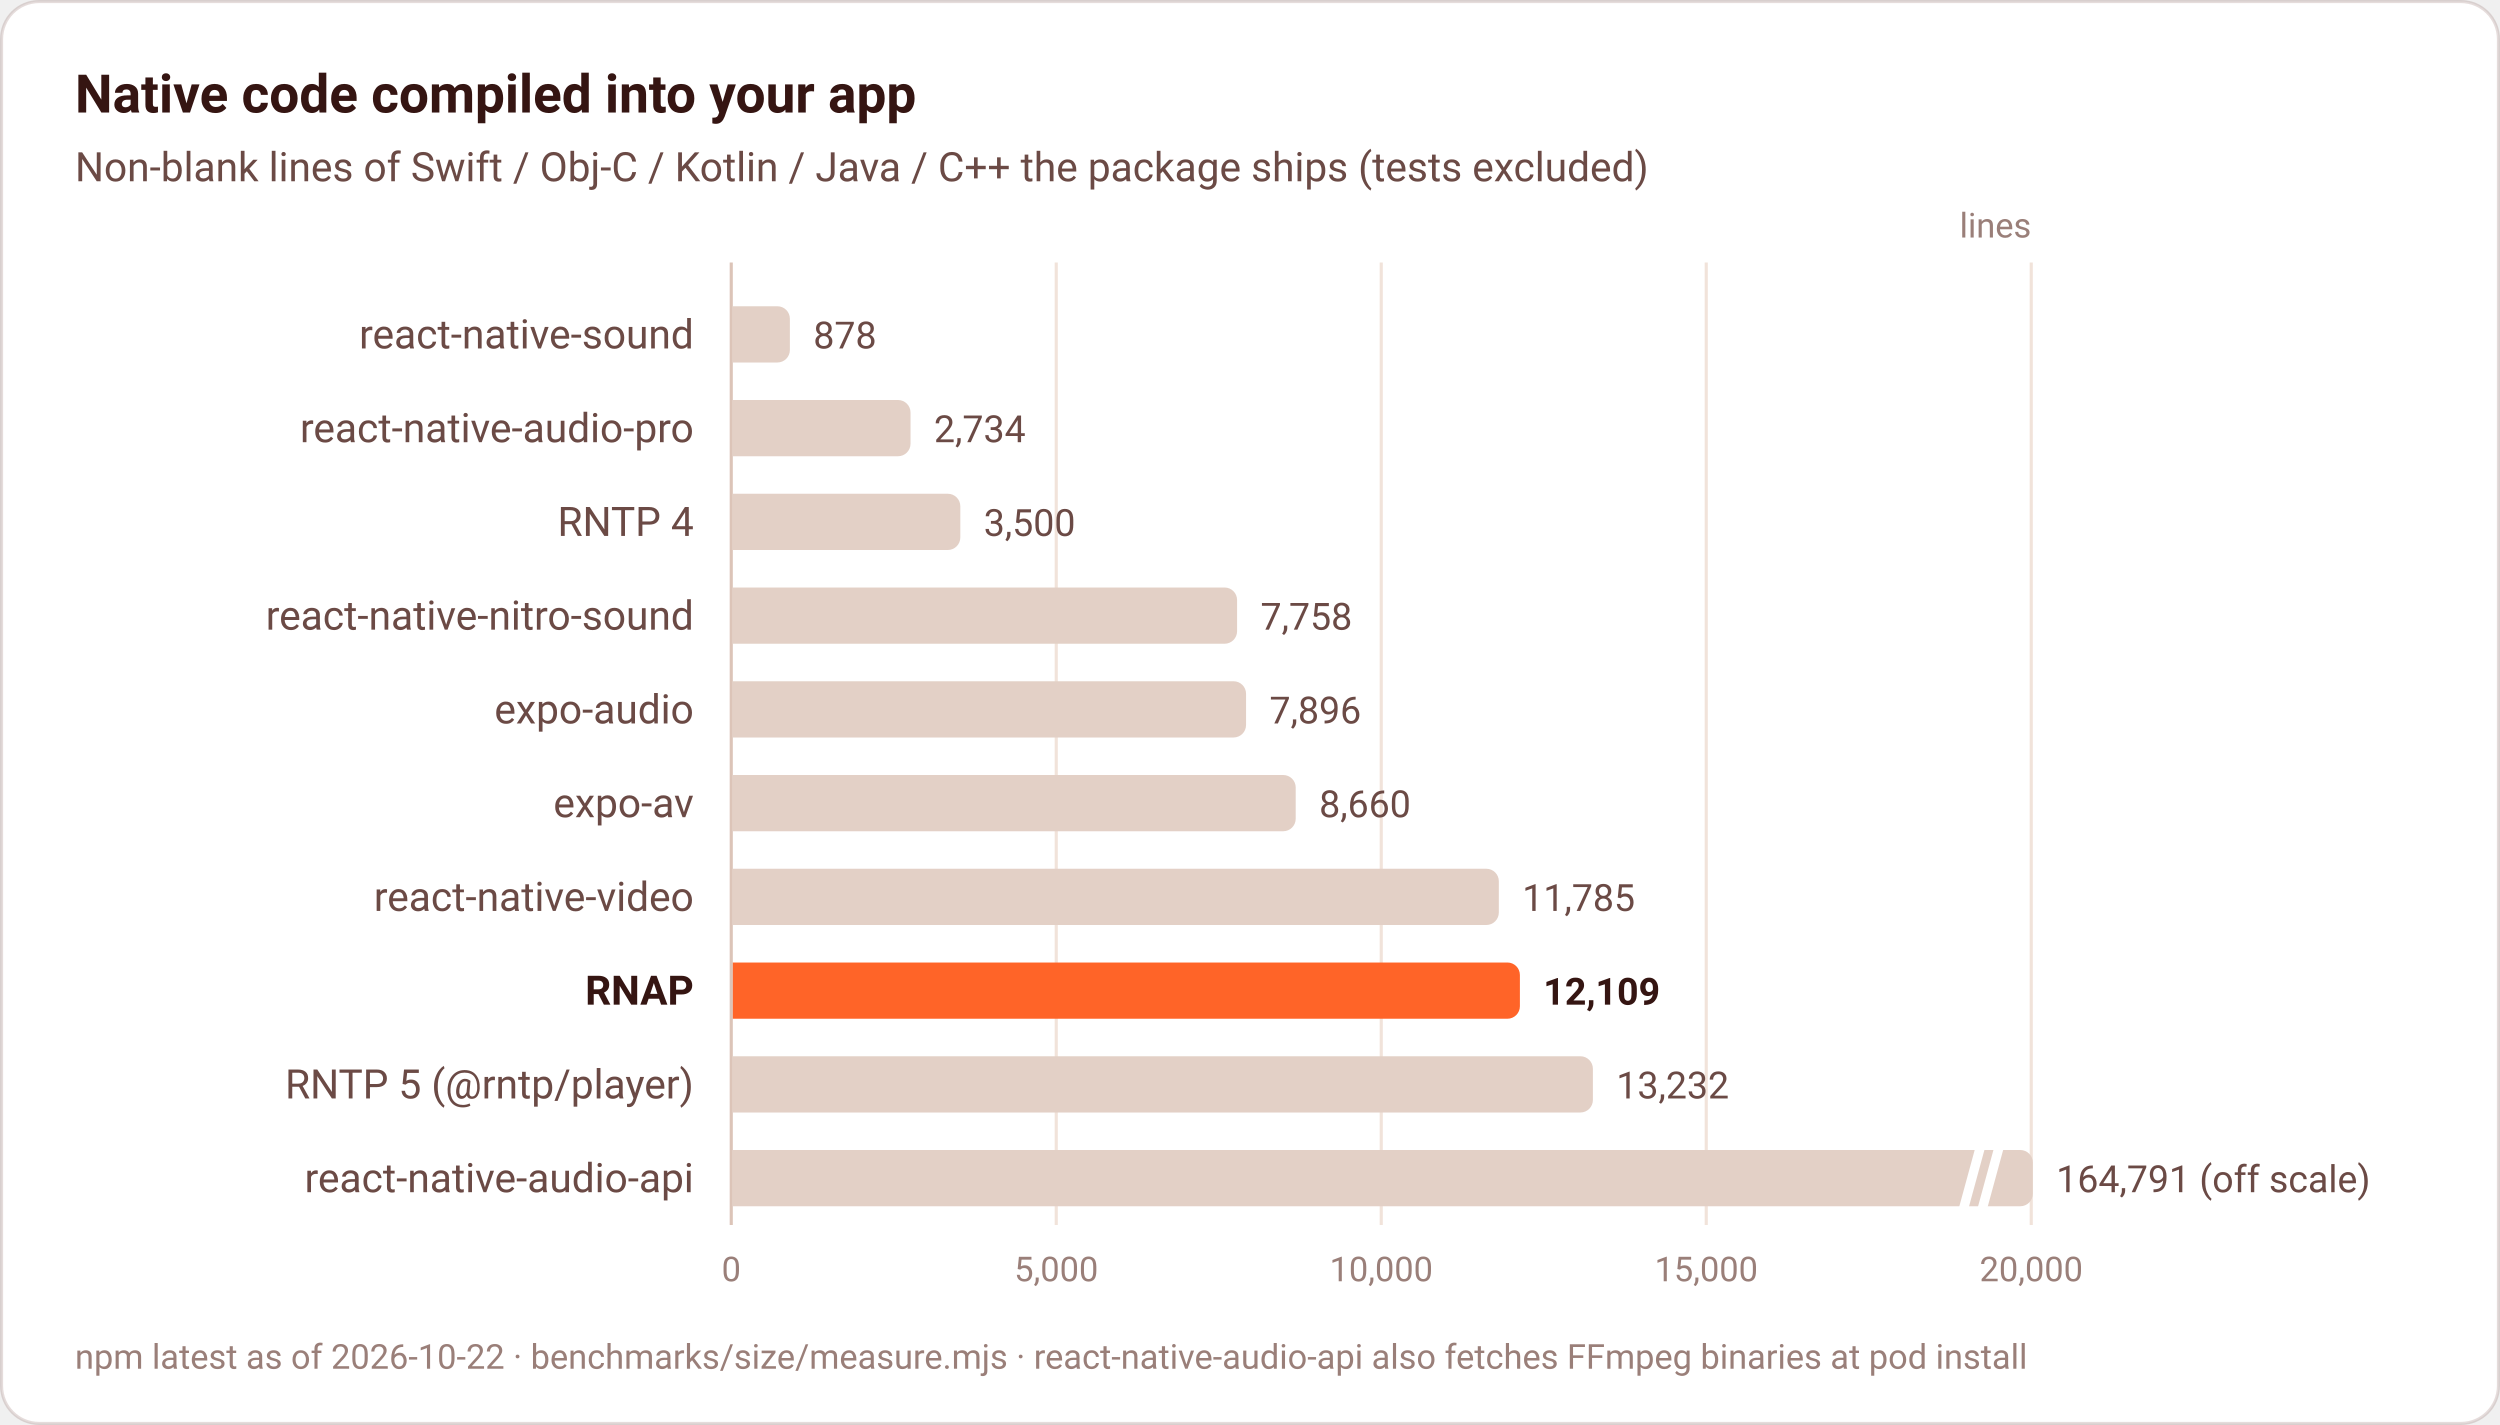
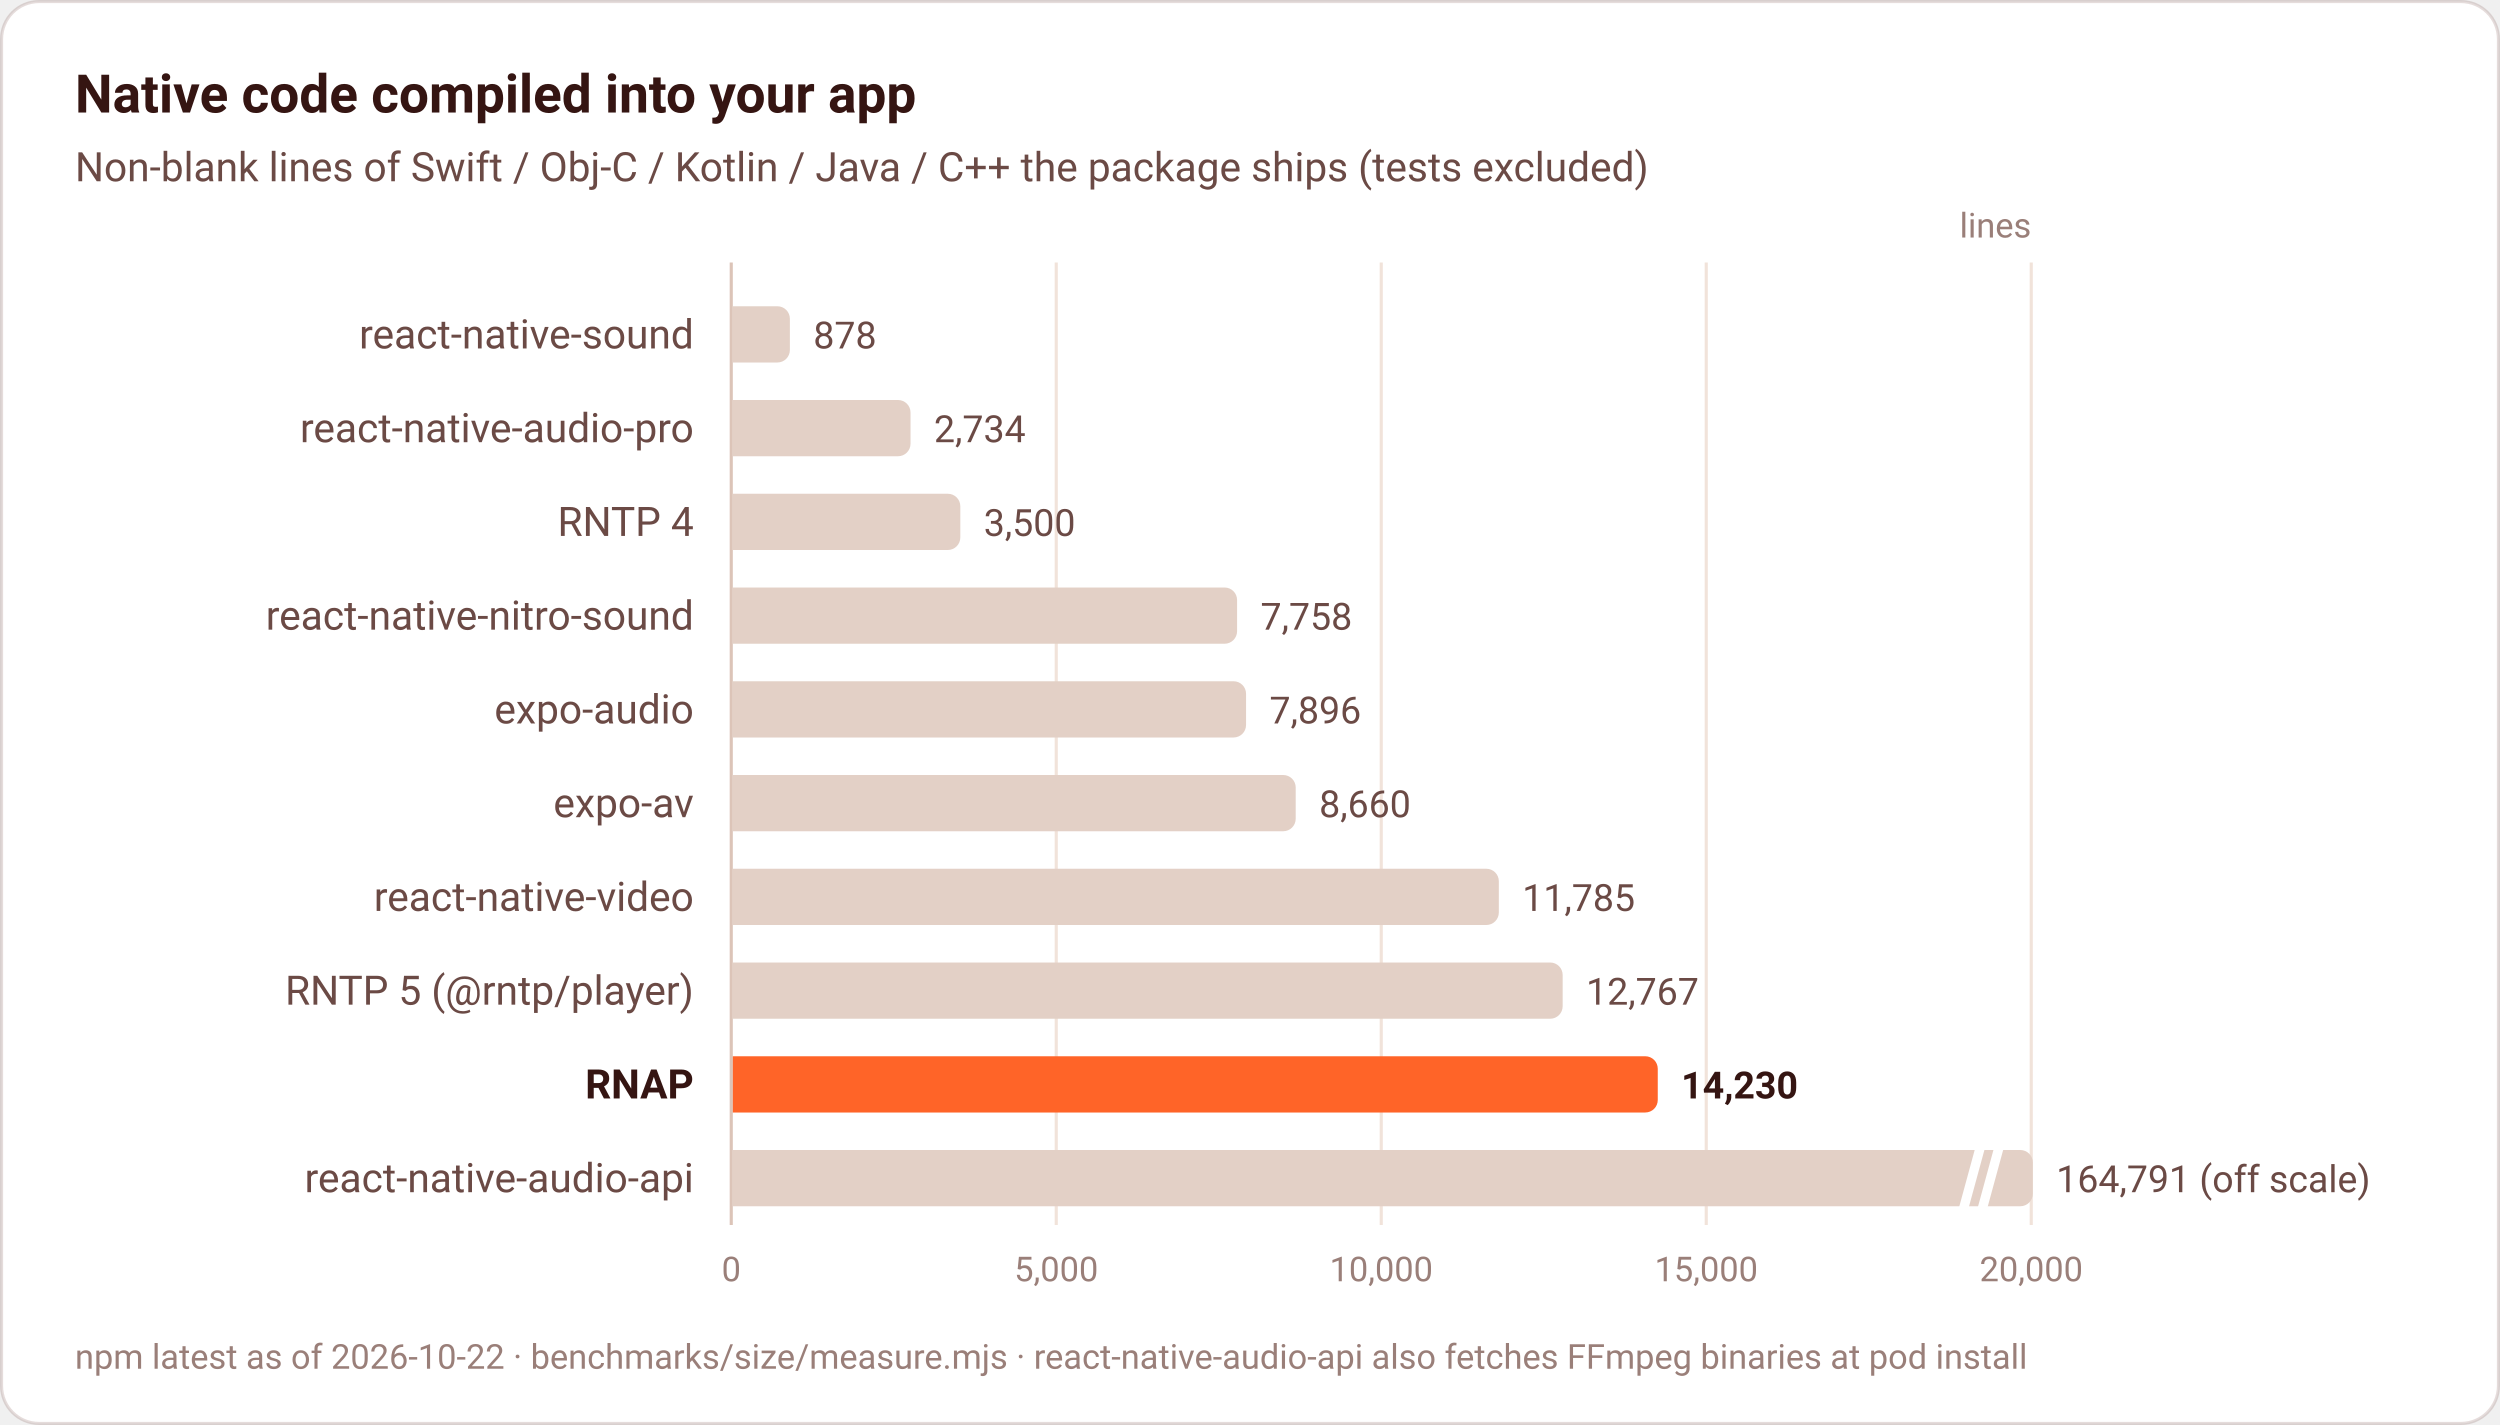
<svg xmlns="http://www.w3.org/2000/svg" width="800" height="456" viewBox="0 0 800 456" font-family="system-ui, -apple-system, &quot;Segoe UI&quot;, Roboto, sans-serif" role="img" aria-labelledby="t d">
  <rect x="0.5" y="0.5" width="799" height="455" rx="12" fill="#ffffff" stroke="rgba(91,34,28,0.16)" />
  <text x="24" y="36" font-size="17" font-weight="600" fill="#351512">Native code compiled into your app</text>
  <text x="24" y="58" font-size="13" fill="#6b4a45">Non-blank lines of Swift / Obj-C / Kotlin / Java / C++ the package ships (tests excluded)</text>
  <line x1="234" y1="84" x2="234" y2="392" stroke="#dcc4b8" stroke-width="1" />
  <text x="234" y="410" font-size="11" fill="#9a7f79" text-anchor="middle" style="font-variant-numeric:tabular-nums">0</text>
  <line x1="338" y1="84" x2="338" y2="392" stroke="#f1e3da" stroke-width="1" />
  <text x="338" y="410" font-size="11" fill="#9a7f79" text-anchor="middle" style="font-variant-numeric:tabular-nums">5,000</text>
  <line x1="442" y1="84" x2="442" y2="392" stroke="#f1e3da" stroke-width="1" />
  <text x="442" y="410" font-size="11" fill="#9a7f79" text-anchor="middle" style="font-variant-numeric:tabular-nums">10,000</text>
  <line x1="546" y1="84" x2="546" y2="392" stroke="#f1e3da" stroke-width="1" />
  <text x="546" y="410" font-size="11" fill="#9a7f79" text-anchor="middle" style="font-variant-numeric:tabular-nums">15,000</text>
  <line x1="650" y1="84" x2="650" y2="392" stroke="#f1e3da" stroke-width="1" />
  <text x="650" y="410" font-size="11" fill="#9a7f79" text-anchor="middle" style="font-variant-numeric:tabular-nums">20,000</text>
  <text x="650" y="76" font-size="11" fill="#9a7f79" text-anchor="end">lines</text>
  <text x="222" y="111.5" font-size="13" fill="#6b4a45" font-weight="400" text-anchor="end">react-native-sound</text>
  <path d="M234.5,98h14.262a4,4 0 0 1 4,4v10a4,4 0 0 1 -4,4h-14.262z" fill="#e3d0c6" />
  <text x="260.262" y="111.5" font-size="12" fill="#6b4a45" font-weight="400" style="font-variant-numeric:tabular-nums">878</text>
  <text x="222" y="141.5" font-size="13" fill="#6b4a45" font-weight="400" text-anchor="end">react-native-audio-pro</text>
  <path d="M234.5,128h52.867a4,4 0 0 1 4,4v10a4,4 0 0 1 -4,4h-52.867z" fill="#e3d0c6" />
  <text x="298.867" y="141.5" font-size="12" fill="#6b4a45" font-weight="400" style="font-variant-numeric:tabular-nums">2,734</text>
  <text x="222" y="171.5" font-size="13" fill="#6b4a45" font-weight="400" text-anchor="end">RNTP 4</text>
  <path d="M234.5,158h68.8a4,4 0 0 1 4,4v10a4,4 0 0 1 -4,4h-68.8z" fill="#e3d0c6" />
  <text x="314.8" y="171.5" font-size="12" fill="#6b4a45" font-weight="400" style="font-variant-numeric:tabular-nums">3,500</text>
  <text x="222" y="201.5" font-size="13" fill="#6b4a45" font-weight="400" text-anchor="end">react-native-nitro-sound</text>
  <path d="M234.5,188h157.366a4,4 0 0 1 4,4v10a4,4 0 0 1 -4,4h-157.366z" fill="#e3d0c6" />
  <text x="403.366" y="201.5" font-size="12" fill="#6b4a45" font-weight="400" style="font-variant-numeric:tabular-nums">7,758</text>
  <text x="222" y="231.5" font-size="13" fill="#6b4a45" font-weight="400" text-anchor="end">expo-audio</text>
  <path d="M234.5,218h160.237a4,4 0 0 1 4,4v10a4,4 0 0 1 -4,4h-160.237z" fill="#e3d0c6" />
  <text x="406.237" y="231.5" font-size="12" fill="#6b4a45" font-weight="400" style="font-variant-numeric:tabular-nums">7,896</text>
  <text x="222" y="261.5" font-size="13" fill="#6b4a45" font-weight="400" text-anchor="end">expo-av</text>
  <path d="M234.5,248h176.128a4,4 0 0 1 4,4v10a4,4 0 0 1 -4,4h-176.128z" fill="#e3d0c6" />
  <text x="422.128" y="261.5" font-size="12" fill="#6b4a45" font-weight="400" style="font-variant-numeric:tabular-nums">8,660</text>
  <text x="222" y="291.5" font-size="13" fill="#6b4a45" font-weight="400" text-anchor="end">react-native-video</text>
  <path d="M234.5,278h241.128a4,4 0 0 1 4,4v10a4,4 0 0 1 -4,4h-241.128z" fill="#e3d0c6" />
  <text x="487.128" y="291.5" font-size="12" fill="#6b4a45" font-weight="400" style="font-variant-numeric:tabular-nums">11,785</text>
-   <text x="222" y="321.5" font-size="13" fill="#351512" font-weight="600" text-anchor="end">RNAP</text>
-   <path d="M234.5,308h247.867a4,4 0 0 1 4,4v10a4,4 0 0 1 -4,4h-247.867z" fill="#ff6428" />
-   <text x="493.867" y="321.5" font-size="12" fill="#351512" font-weight="600" style="font-variant-numeric:tabular-nums">12,109</text>
-   <text x="222" y="351.5" font-size="13" fill="#6b4a45" font-weight="400" text-anchor="end">RNTP 5 (@rntp/player)</text>
-   <path d="M234.5,338h271.226a4,4 0 0 1 4,4v10a4,4 0 0 1 -4,4h-271.226z" fill="#e3d0c6" />
-   <text x="517.226" y="351.5" font-size="12" fill="#6b4a45" font-weight="400" style="font-variant-numeric:tabular-nums">13,232</text>
+   <text x="222" y="321.5" font-size="13" fill="#6b4a45" font-weight="400" text-anchor="end">RNTP 5 (@rntp/player)</text>
+   <path d="M234.5,308h261.554a4,4 0 0 1 4,4v10a4,4 0 0 1 -4,4h-261.554z" fill="#e3d0c6" />
+   <text x="507.554" y="321.5" font-size="12" fill="#6b4a45" font-weight="400" style="font-variant-numeric:tabular-nums">12,767</text>
+   <text x="222" y="351.5" font-size="13" fill="#351512" font-weight="600" text-anchor="end">RNAP</text>
+   <path d="M234.5,338h291.984a4,4 0 0 1 4,4v10a4,4 0 0 1 -4,4h-291.984z" fill="#ff6428" />
+   <text x="537.984" y="351.5" font-size="12" fill="#351512" font-weight="600" style="font-variant-numeric:tabular-nums">14,230</text>
  <text x="222" y="381.5" font-size="13" fill="#6b4a45" font-weight="400" text-anchor="end">react-native-audio-api</text>
  <path d="M234.5,368h412a4,4 0 0 1 4,4v10a4,4 0 0 1 -4,4h-412z" fill="#e3d0c6" />
  <path d="M628,388l6,-22M634,388l6,-22" stroke="#ffffff" stroke-width="3" />
  <text x="658" y="381.5" font-size="12" fill="#6b4a45" font-weight="400" style="font-variant-numeric:tabular-nums">164,791 (off scale)</text>
  <text x="24" y="438" font-size="11" fill="#9a7f79">npm latest as of 2026-10-22 · benchmarks/size/measure.mjs · react-native-audio-api also fetches FFmpeg binaries at pod install</text>
</svg>
